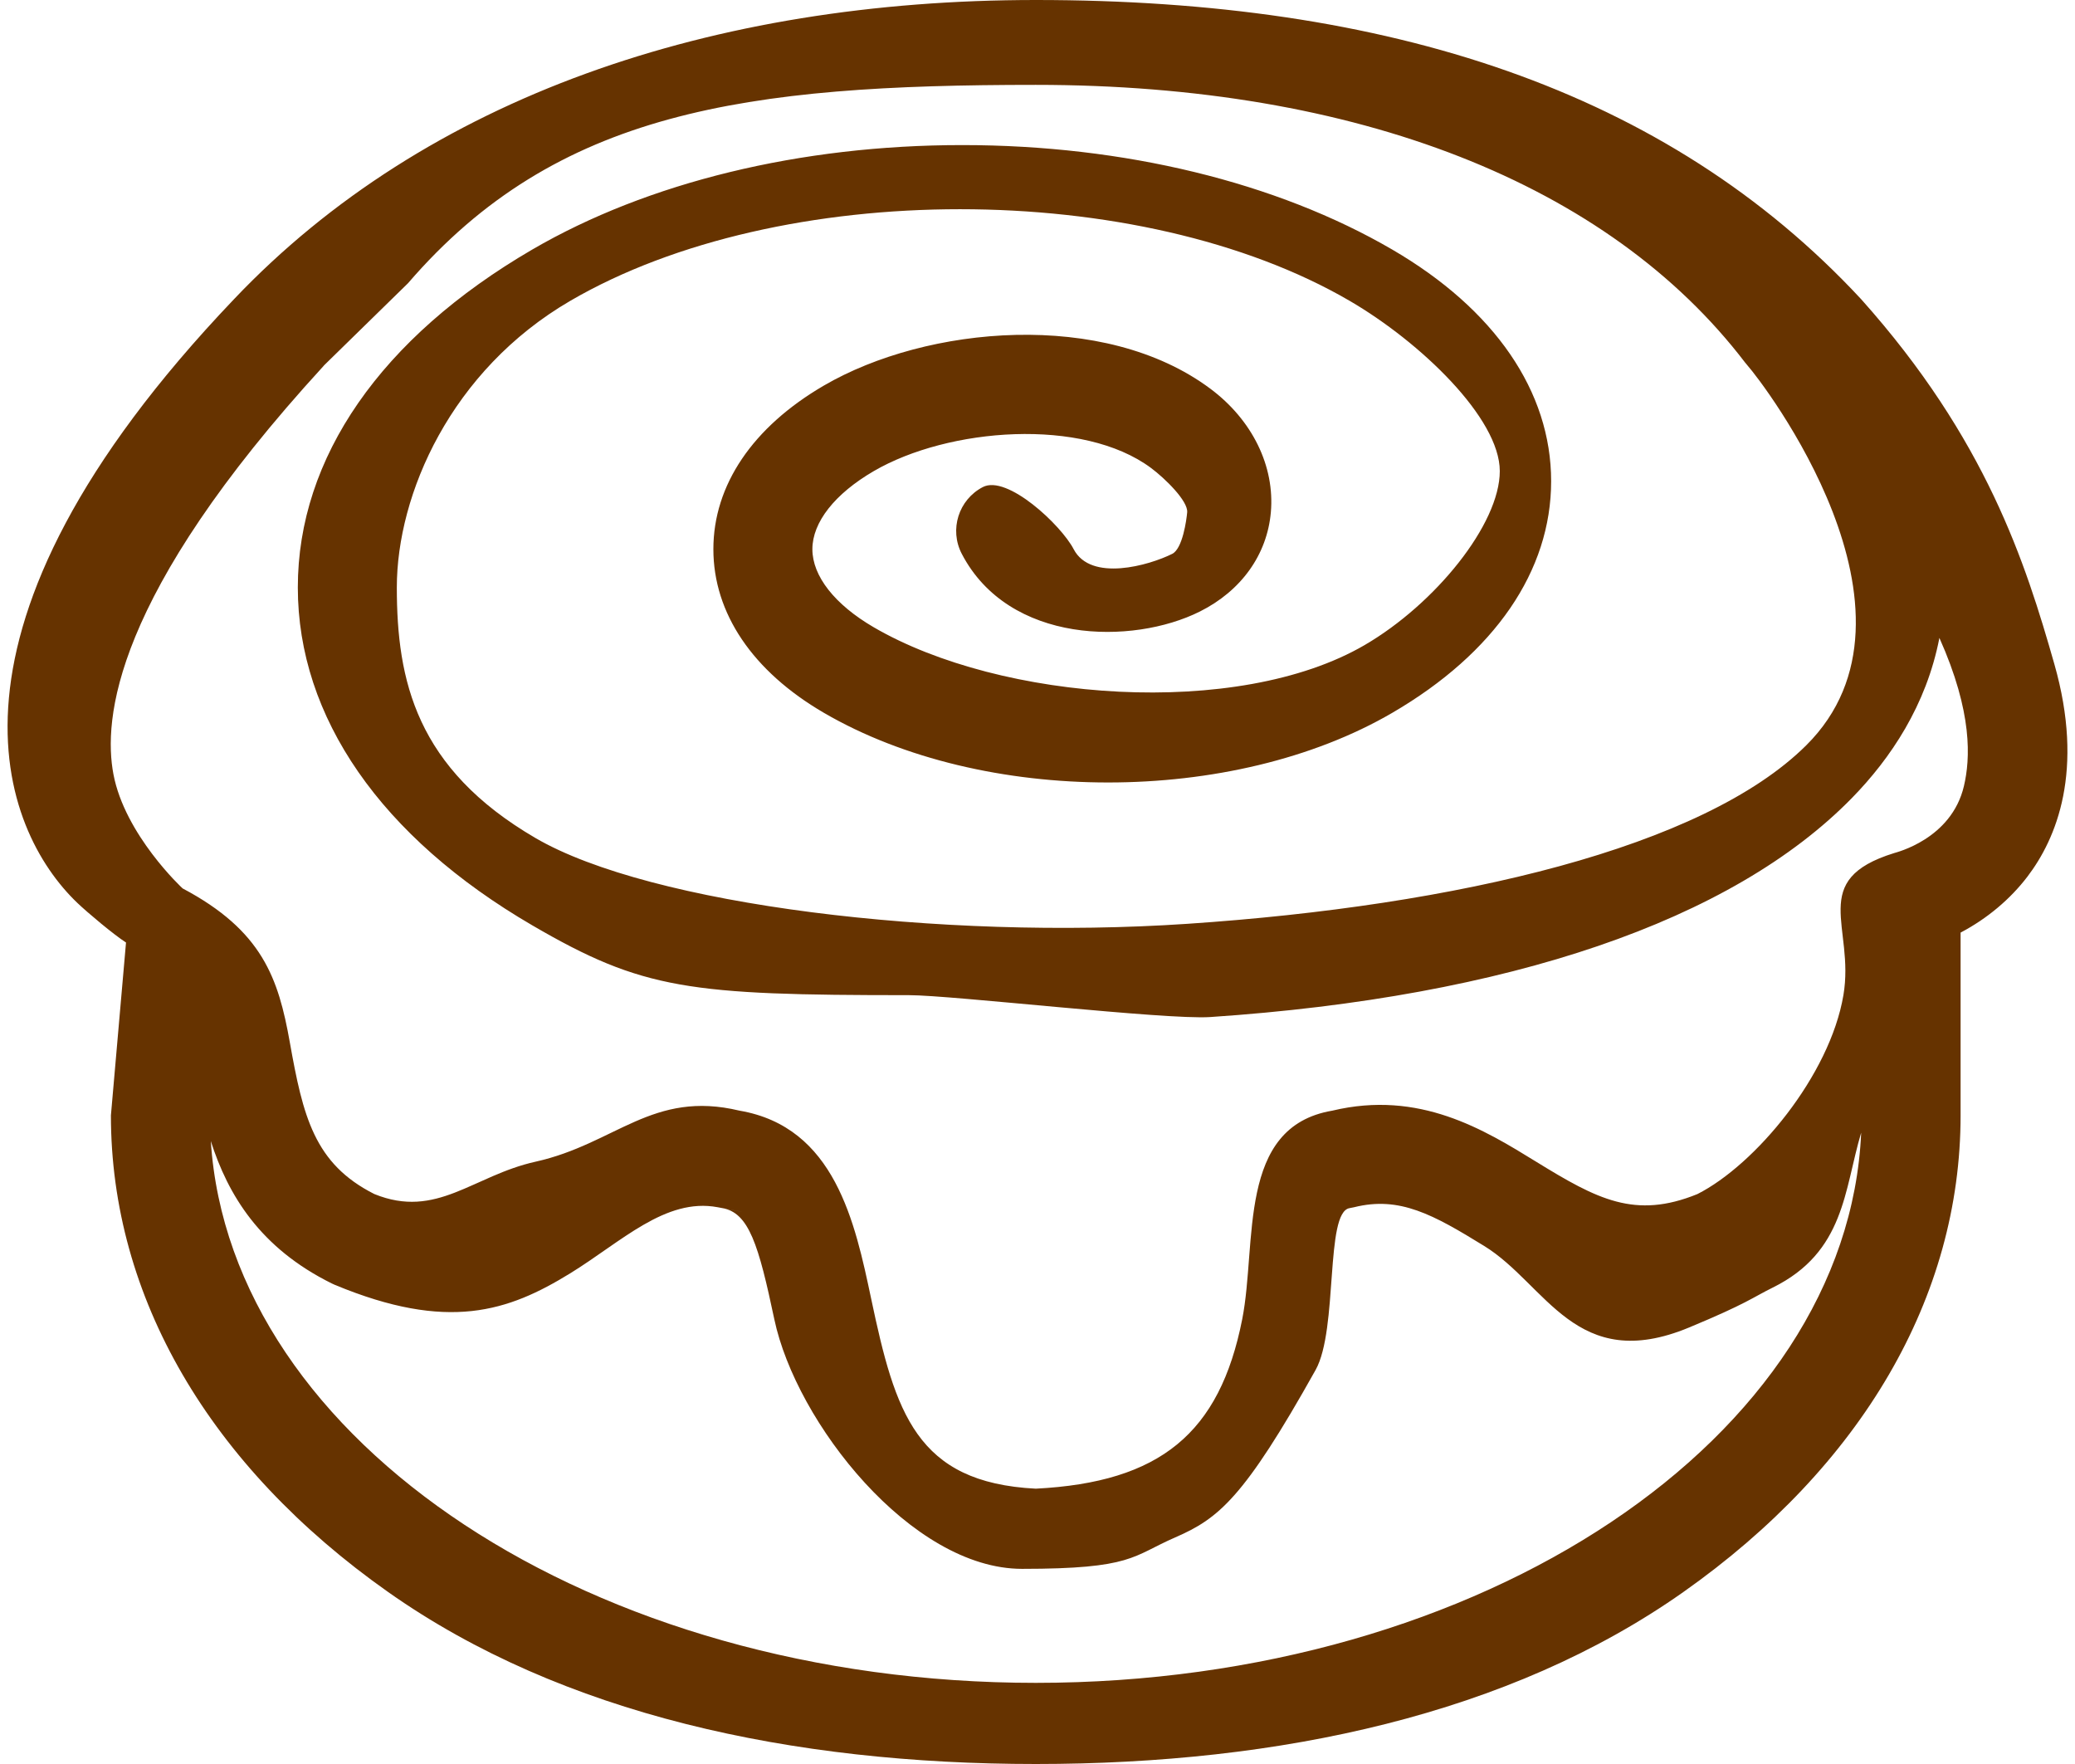
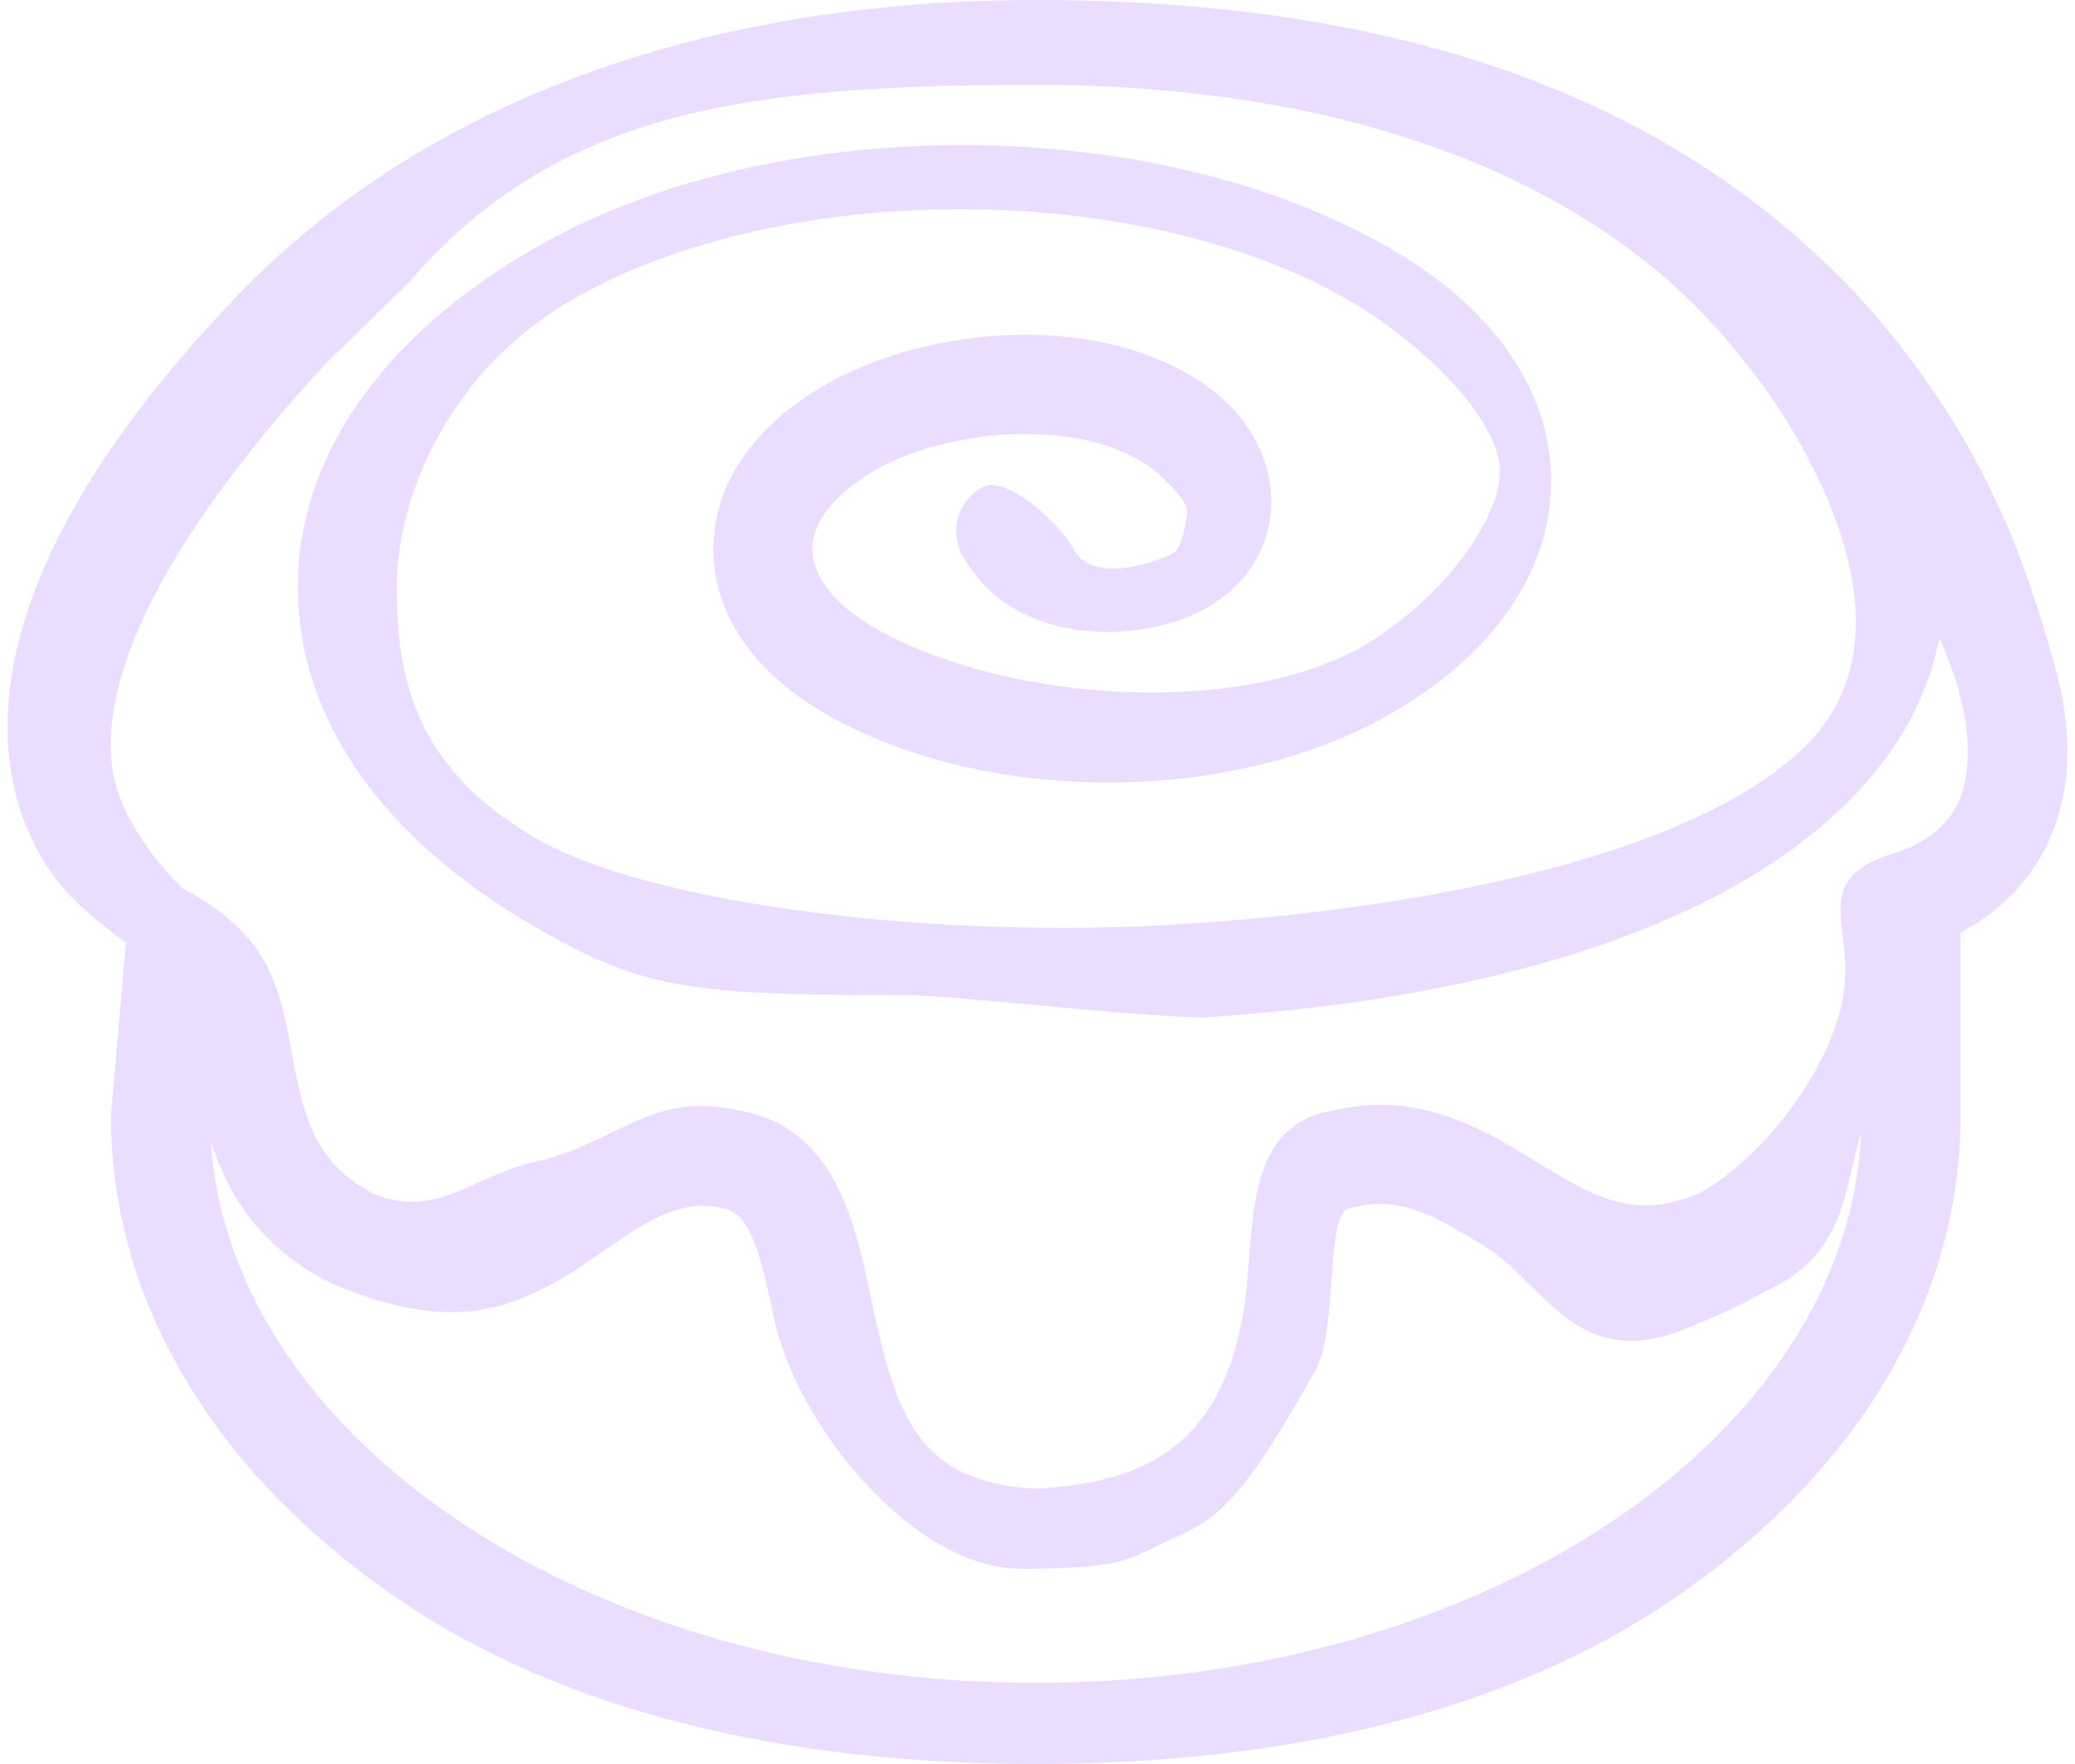
<svg xmlns="http://www.w3.org/2000/svg" width="80" height="68" viewBox="0 0 800 685" fill="none">
-   <path d="M794.924 257.885C783.715 218.56 768.438 170.476 719.898 116.197C644.282 34.763 535.768 0 399.322 0C274.013 0 162.666 37.46 87.925 116.197C-34.659 244.751 -2.28 322.486 27.043 350.566C31.075 354.426 41.337 363.022 46 366L40.136 433.125C40.136 503.555 78.393 569.3 147.856 618.257C215.277 665.775 304.611 685 399.345 685C494.08 685 583.36 665.775 650.783 618.257C720.249 569.3 758.505 503.553 758.505 433.125V362.144C758.562 362.114 758.608 362.096 758.667 362.065C768.837 356.685 777.745 349.215 784.43 340.462C795.731 325.654 806.727 299.309 794.924 257.885ZM399.322 653.491C227.334 653.491 86.554 559.998 78.928 443.104C85.611 463.982 97.983 484.608 125.987 498.429C126.358 498.613 126.738 498.785 127.12 498.944C171.051 517.184 194.41 509.296 218.543 494.442C238.377 482.234 255.512 464.998 275.756 468.788C296.001 472.577 277.451 469.131 277.451 469.131C287.944 470.769 291.707 483.552 297.792 512.327C306.277 552.439 351 609.22 394 609.22C437 609.22 436.712 604.307 453.5 597C470.288 589.693 480.124 581.849 508 532C516.862 516.152 511.571 470.633 521.232 469.141C521.816 469.052 522.39 468.936 522.965 468.793C540.618 464.381 553.672 471.638 573.504 483.849C597.639 498.711 609.099 533.745 653.043 515.5C675.543 506.158 677.67 503.884 685.543 500C713.605 486.156 713.241 462.062 719.898 439.831C714.715 558.252 572.912 653.491 399.322 653.491ZM759.797 305.271C754.932 325.916 733.337 331.034 732.701 331.268C699.023 341.69 717.501 359.89 713 386.442C707.702 417.706 678.753 452.324 656.289 463.689C632.048 473.537 617.374 465.712 593.661 451.117C573.437 438.67 548.32 423.198 514.473 431.298C477.324 437.588 485.352 482.719 479.5 512.327C470.747 556.606 447.606 575.618 399.345 578.084C352.84 575.733 344.735 548.491 335.41 504.378C329.115 474.614 321.295 437.626 284.261 431.29C250.424 423.18 236.184 444.189 205.06 451.109C180.715 456.521 166.683 473.524 142.448 463.676C119.11 451.909 114.749 433.559 109.61 404.717C105.178 379.836 98.943 361.387 68 345C67.885 344.936 45.527 324.16 41.105 300.609C37.178 279.69 40.603 231.696 122.678 142.165C122.762 142.073 122.836 141.968 122.918 141.873C122.97 141.819 155.451 110.059 155.5 110C213.285 42.915 286.709 32.954 399.322 32.954C523.905 32.954 621.754 71.266 674.854 140.837C674.977 140.999 675.115 141.135 675.241 141.289C675.433 141.527 675.608 141.768 675.815 141.996C681.339 148.166 750.605 237.773 698.543 289.442C658.457 329.224 563.156 351.691 458.133 358.743C362.158 365.184 249.652 351.421 205.06 325.442C158.676 298.421 151.176 264.272 151.176 228.113C151.178 191.956 172.161 143.836 218.543 116.82C299.967 69.38 439.803 69.38 521.232 116.82C548.702 132.822 579.543 162.376 579.543 182.949C579.543 203.524 554.513 234.5 527.043 250.5C477.711 279.247 385.742 272.336 336.397 243.582C321.256 234.765 312.569 223.712 312.569 213.264C312.569 202.816 321.254 191.766 336.397 182.949C365.354 166.072 417.583 161.974 444.13 181.754C449.5 185.756 458.522 194.56 458.133 198.948C457.866 201.927 456.359 213.059 452.33 215.071C443.34 219.567 420.712 226.055 414.043 213.259C409.137 203.837 388.169 184.23 378.76 189.142C369.342 194.045 365.685 205.654 370.593 215.071C388.856 250.136 436.855 250.572 463.059 237.471C479.123 229.441 489.171 215.399 490.627 198.948C492.214 181.031 483.417 163.076 467.096 150.919C425.857 120.201 357.098 126.383 317.04 149.722C289.362 165.842 274.118 188.406 274.118 213.259C274.118 238.115 289.362 260.684 317.042 276.804C378.939 312.866 475.906 312.871 537.793 276.804C577.577 253.63 599.485 221.689 599.485 186.863C599.485 152.036 577.574 120.096 537.793 96.922C492.872 70.751 433.554 56.338 370.768 56.338C307.981 56.338 248.665 70.751 203.747 96.922C145.055 131.115 112.73 177.704 112.727 228.108C112.727 278.516 145.049 325.111 203.747 359.307C246.735 384.352 264.734 386.442 350.043 386.442C366.881 386.442 449.851 396.101 467.096 394.942C583.006 387.16 669.805 357.502 716.376 309.808C731.314 294.511 745.202 273.915 750.275 247.714C763.283 276.766 762.273 294.76 759.797 305.271Z" fill="#663300" />
+   <path d="M794.924 257.885C783.715 218.56 768.438 170.476 719.898 116.197C644.282 34.763 535.768 0 399.322 0C274.013 0 162.666 37.46 87.925 116.197C-34.659 244.751 -2.28 322.486 27.043 350.566C31.075 354.426 41.337 363.022 46 366L40.136 433.125C40.136 503.555 78.393 569.3 147.856 618.257C215.277 665.775 304.611 685 399.345 685C494.08 685 583.36 665.775 650.783 618.257C720.249 569.3 758.505 503.553 758.505 433.125V362.144C758.562 362.114 758.608 362.096 758.667 362.065C768.837 356.685 777.745 349.215 784.43 340.462C795.731 325.654 806.727 299.309 794.924 257.885ZM399.322 653.491C227.334 653.491 86.554 559.998 78.928 443.104C85.611 463.982 97.983 484.608 125.987 498.429C126.358 498.613 126.738 498.785 127.12 498.944C171.051 517.184 194.41 509.296 218.543 494.442C238.377 482.234 255.512 464.998 275.756 468.788C296.001 472.577 277.451 469.131 277.451 469.131C287.944 470.769 291.707 483.552 297.792 512.327C306.277 552.439 351 609.22 394 609.22C437 609.22 436.712 604.307 453.5 597C470.288 589.693 480.124 581.849 508 532C516.862 516.152 511.571 470.633 521.232 469.141C521.816 469.052 522.39 468.936 522.965 468.793C540.618 464.381 553.672 471.638 573.504 483.849C597.639 498.711 609.099 533.745 653.043 515.5C675.543 506.158 677.67 503.884 685.543 500C713.605 486.156 713.241 462.062 719.898 439.831C714.715 558.252 572.912 653.491 399.322 653.491ZM759.797 305.271C754.932 325.916 733.337 331.034 732.701 331.268C699.023 341.69 717.501 359.89 713 386.442C707.702 417.706 678.753 452.324 656.289 463.689C632.048 473.537 617.374 465.712 593.661 451.117C573.437 438.67 548.32 423.198 514.473 431.298C477.324 437.588 485.352 482.719 479.5 512.327C470.747 556.606 447.606 575.618 399.345 578.084C352.84 575.733 344.735 548.491 335.41 504.378C329.115 474.614 321.295 437.626 284.261 431.29C250.424 423.18 236.184 444.189 205.06 451.109C180.715 456.521 166.683 473.524 142.448 463.676C119.11 451.909 114.749 433.559 109.61 404.717C105.178 379.836 98.943 361.387 68 345C67.885 344.936 45.527 324.16 41.105 300.609C37.178 279.69 40.603 231.696 122.678 142.165C122.762 142.073 122.836 141.968 122.918 141.873C122.97 141.819 155.451 110.059 155.5 110C213.285 42.915 286.709 32.954 399.322 32.954C523.905 32.954 621.754 71.266 674.854 140.837C674.977 140.999 675.115 141.135 675.241 141.289C675.433 141.527 675.608 141.768 675.815 141.996C681.339 148.166 750.605 237.773 698.543 289.442C658.457 329.224 563.156 351.691 458.133 358.743C362.158 365.184 249.652 351.421 205.06 325.442C158.676 298.421 151.176 264.272 151.176 228.113C151.178 191.956 172.161 143.836 218.543 116.82C299.967 69.38 439.803 69.38 521.232 116.82C548.702 132.822 579.543 162.376 579.543 182.949C579.543 203.524 554.513 234.5 527.043 250.5C477.711 279.247 385.742 272.336 336.397 243.582C321.256 234.765 312.569 223.712 312.569 213.264C312.569 202.816 321.254 191.766 336.397 182.949C365.354 166.072 417.583 161.974 444.13 181.754C449.5 185.756 458.522 194.56 458.133 198.948C457.866 201.927 456.359 213.059 452.33 215.071C443.34 219.567 420.712 226.055 414.043 213.259C409.137 203.837 388.169 184.23 378.76 189.142C369.342 194.045 365.685 205.654 370.593 215.071C388.856 250.136 436.855 250.572 463.059 237.471C479.123 229.441 489.171 215.399 490.627 198.948C492.214 181.031 483.417 163.076 467.096 150.919C425.857 120.201 357.098 126.383 317.04 149.722C289.362 165.842 274.118 188.406 274.118 213.259C274.118 238.115 289.362 260.684 317.042 276.804C378.939 312.866 475.906 312.871 537.793 276.804C577.577 253.63 599.485 221.689 599.485 186.863C599.485 152.036 577.574 120.096 537.793 96.922C492.872 70.751 433.554 56.338 370.768 56.338C307.981 56.338 248.665 70.751 203.747 96.922C145.055 131.115 112.73 177.704 112.727 228.108C112.727 278.516 145.049 325.111 203.747 359.307C246.735 384.352 264.734 386.442 350.043 386.442C366.881 386.442 449.851 396.101 467.096 394.942C583.006 387.16 669.805 357.502 716.376 309.808C731.314 294.511 745.202 273.915 750.275 247.714C763.283 276.766 762.273 294.76 759.797 305.271Z" fill="#EADDFF" />
</svg>
